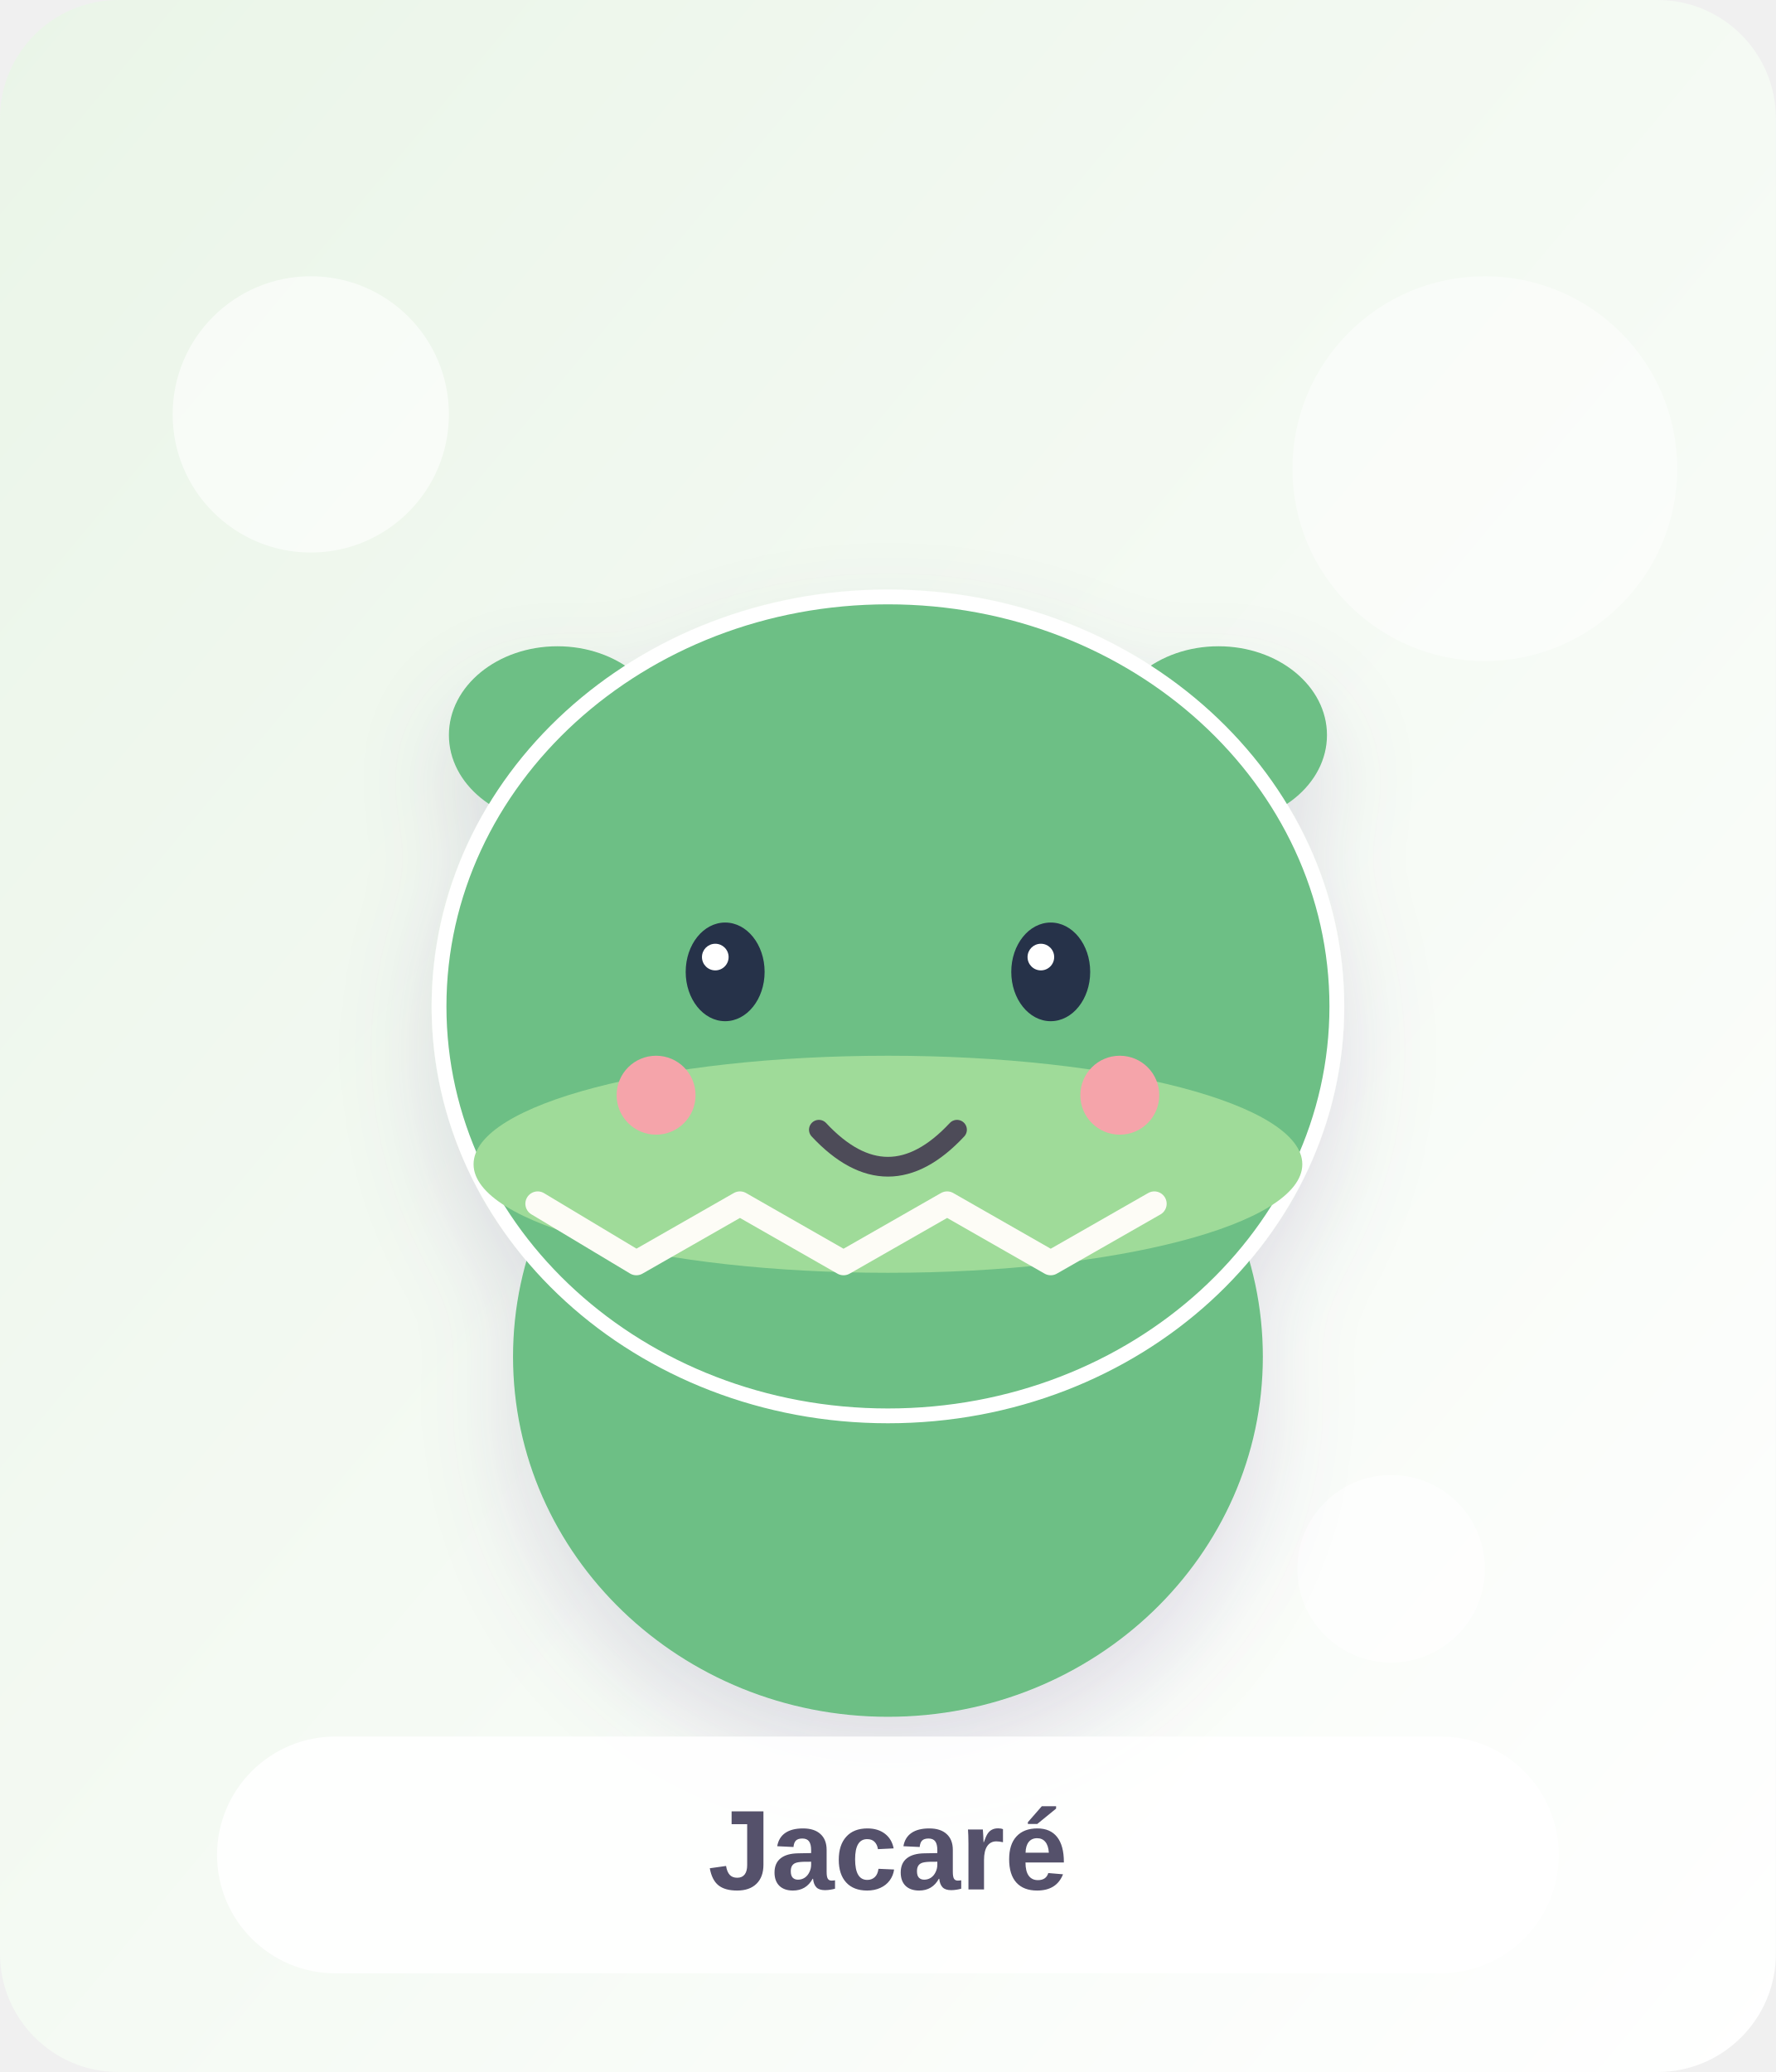
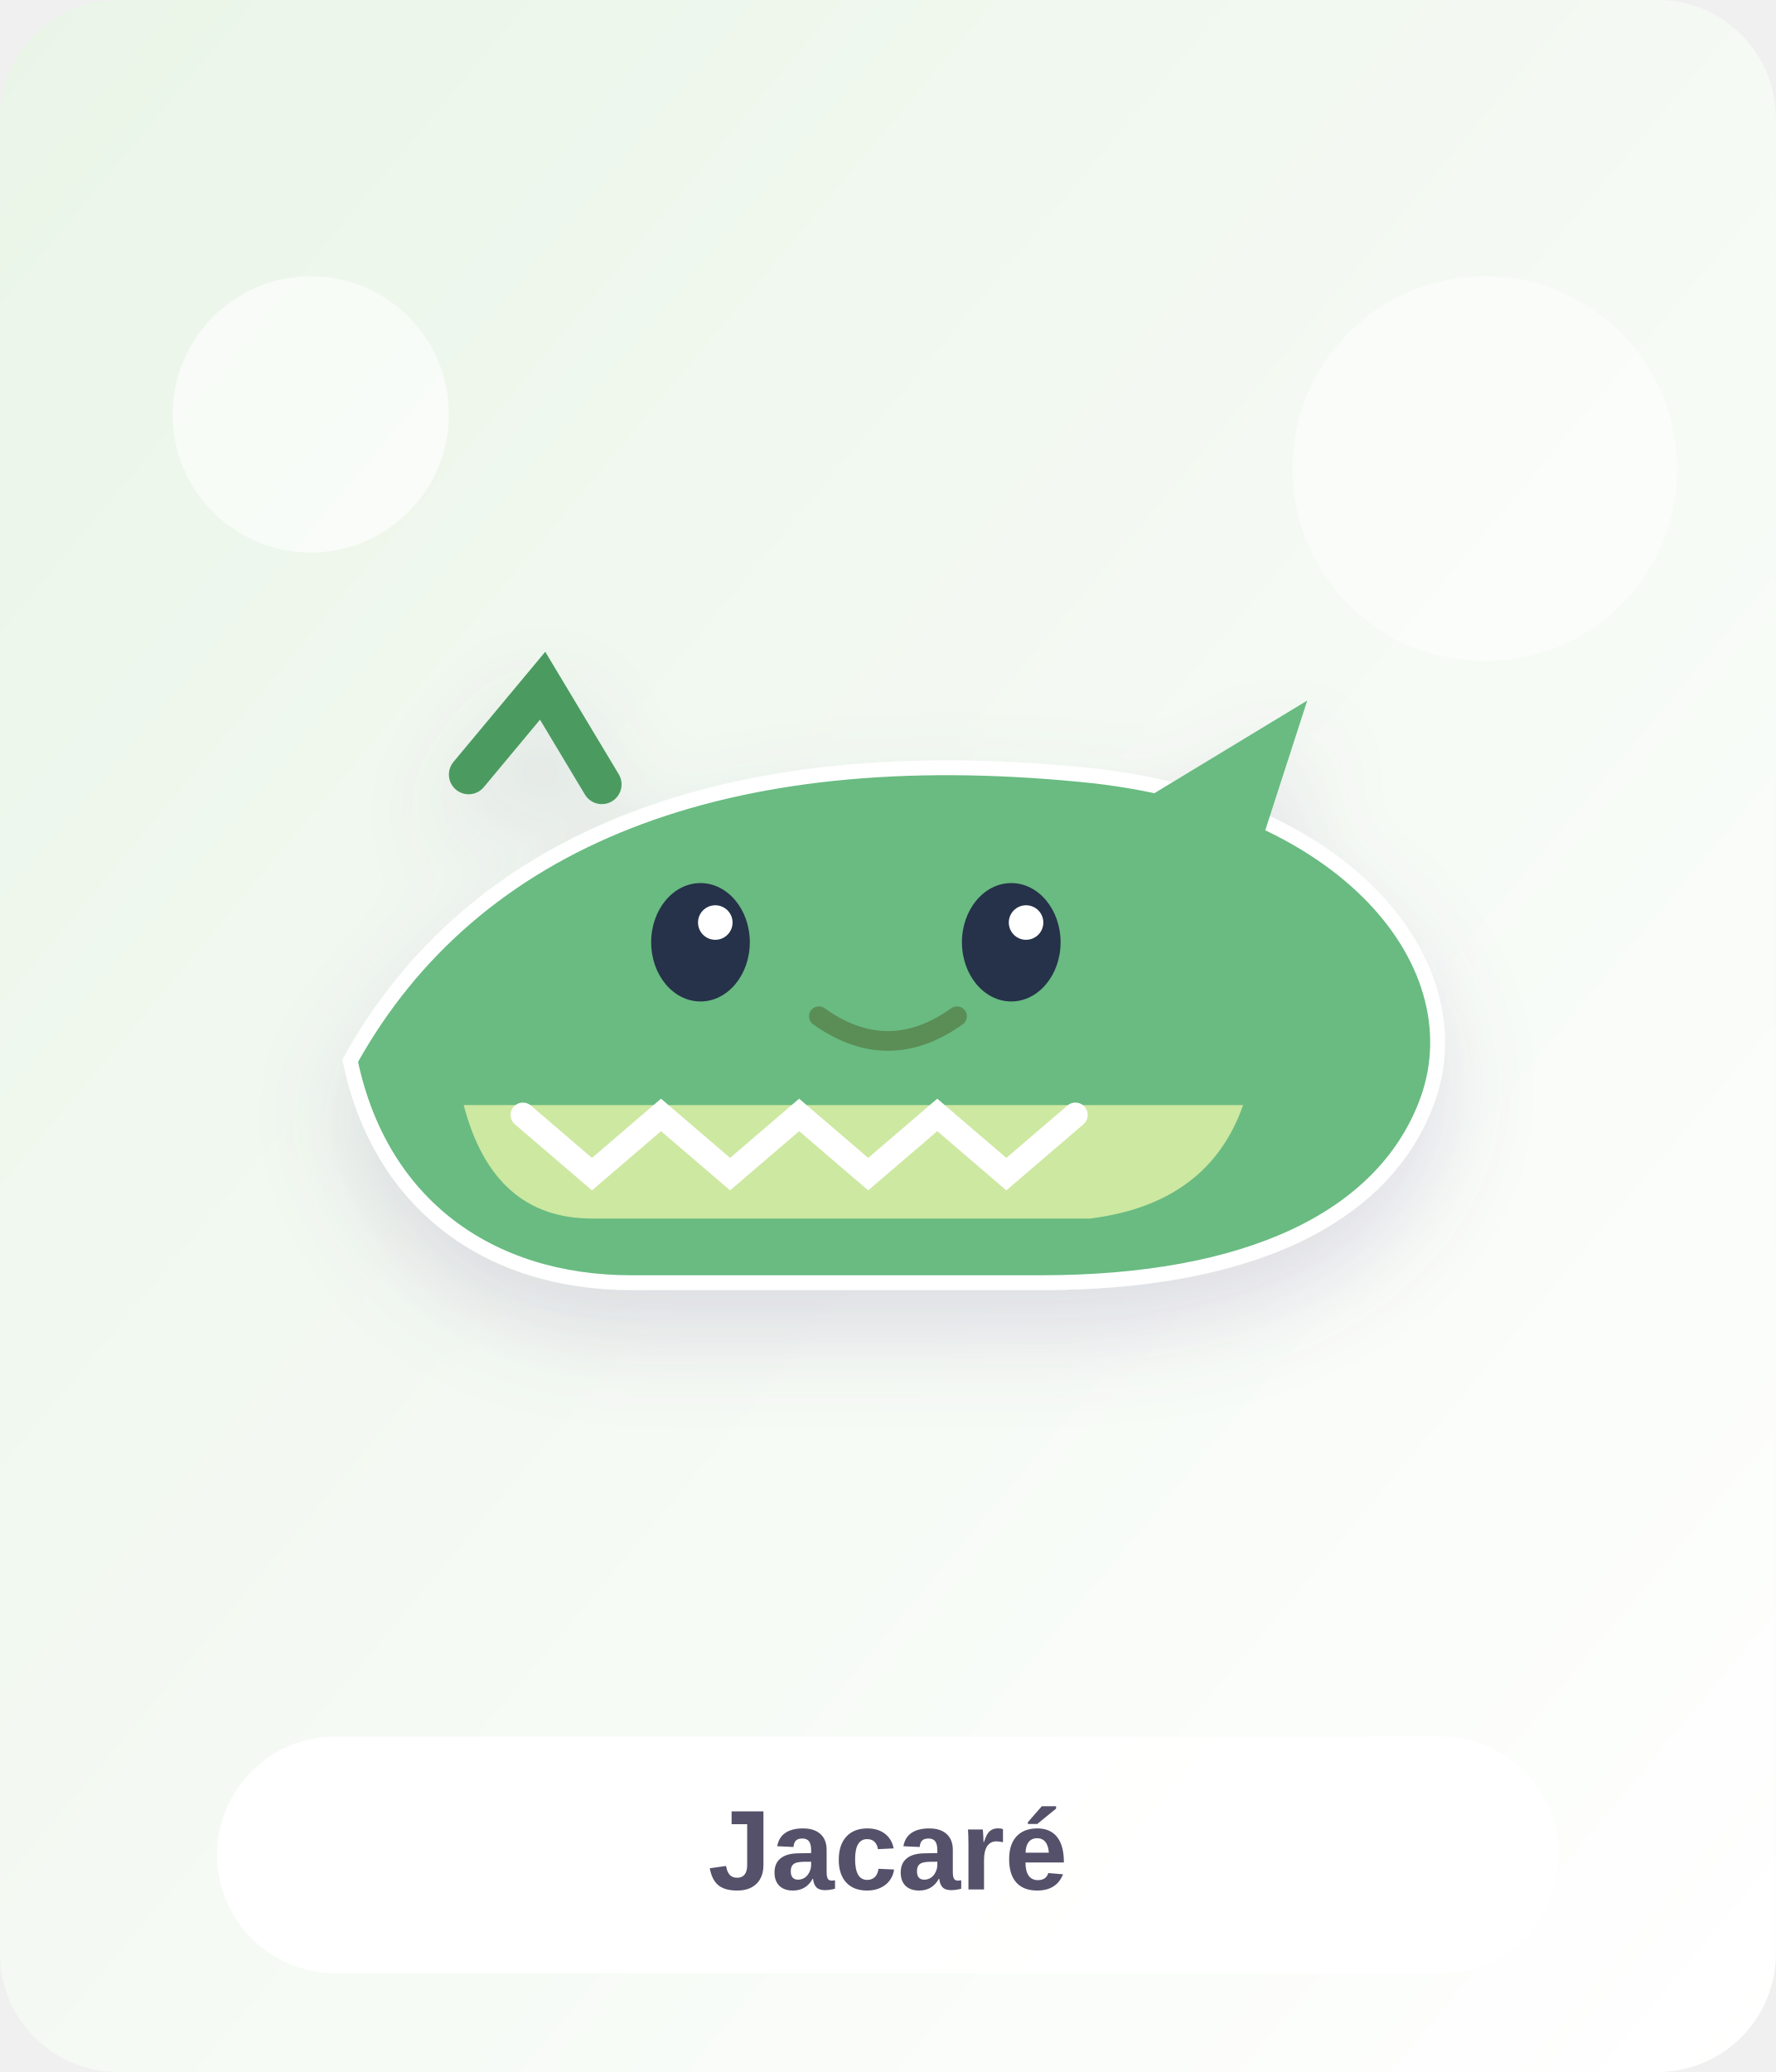
<svg xmlns="http://www.w3.org/2000/svg" width="360" height="420" viewBox="0 0 360 420" role="img" aria-label="Ilustração de Jacaré">
  <defs>
    <linearGradient id="bg" x1="0" y1="0" x2="1" y2="1">
      <stop stop-color="#EAF5E8" />
      <stop offset="1" stop-color="#FFFFFF" />
    </linearGradient>
    <filter id="shadow" x="-30%" y="-30%" width="160%" height="160%">
      <feDropShadow dx="0" dy="9" stdDeviation="9" flood-color="#7D6C9C" flood-opacity=".20" />
    </filter>
  </defs>
  <rect width="360" height="420" rx="24" fill="url(#bg)" />
  <circle cx="63" cy="84" r="28" fill="#FFFFFF99" />
  <circle cx="301" cy="95" r="39" fill="#FFFFFF77" />
-   <circle cx="282" cy="318" r="19" fill="#FFFFFFB2" />
  <g filter="url(#shadow)">
-     <ellipse cx="180" cy="275" rx="76" ry="73" fill="#6DBF85" stroke="none" stroke-width="0" />
-     <ellipse cx="113" cy="149" rx="22" ry="18" fill="#6DBF85" stroke="none" stroke-width="0" />
-     <ellipse cx="247" cy="149" rx="22" ry="18" fill="#6DBF85" stroke="none" stroke-width="0" />
-     <ellipse cx="180" cy="204" rx="91" ry="83" fill="#6DBF85" stroke="#FFFFFF" stroke-width="3" />
-     <ellipse cx="180" cy="236" rx="84" ry="22" fill="#9FDB99" stroke="none" stroke-width="0" />
-     <path d="M109 244 L129 256 L150 244 L171 256 L192 244 L213 256 L234 244" fill="none" stroke="#FDFCF6" stroke-width="5" stroke-linecap="round" stroke-linejoin="round" />
-     <ellipse cx="147" cy="197" rx="8" ry="10" fill="#26324A" stroke="none" stroke-width="0" />
-     <ellipse cx="213" cy="197" rx="8" ry="10" fill="#26324A" stroke="none" stroke-width="0" />
-     <circle cx="145" cy="194" r="2.7" fill="#FFFFFF" />
-     <circle cx="211" cy="194" r="2.7" fill="#FFFFFF" />
-     <circle cx="133" cy="222" r="8" fill="#F5A4AA" />
-     <circle cx="227" cy="222" r="8" fill="#F5A4AA" />
-     <path d="M166 229 Q180 244 194 229" fill="none" stroke="#4E4B58" stroke-width="4" stroke-linecap="round" stroke-linejoin="round" />
+     <path d="M71 215 C96 170 147 150 219 157 C273 162 300 196 289 224 C280 247 253 260 211 260 H128 C99 260 77 244 71 215 Z" fill="#69BB81" stroke="#fff" stroke-width="3" />
+     <path d="M94 224 H252 Q245 244 221 247 H120 Q100 247 94 224 Z" fill="#CDE8A1" />
+     <path d="M106 226 L120 238 L134 226 L148 238 L162 226 L176 238 L190 226 L204 238 L218 226" fill="none" stroke="#fff" stroke-width="5" stroke-linecap="round" />
+     <ellipse cx="142" cy="191" rx="10" ry="12" fill="#26324A" />
+     <ellipse cx="205" cy="191" rx="10" ry="12" fill="#26324A" />
+     <circle cx="145" cy="187" r="3.5" fill="#fff" />
+     <circle cx="208" cy="187" r="3.5" fill="#fff" />
+     <path d="M232 162 L265 142 L254 176 Z" fill="#69BB81" />
+     <path d="M95 157 L110 139 L122 159" fill="none" stroke="#4C9B61" stroke-width="8" stroke-linecap="round" />
+     <path d="M166 206 Q180 216 194 206" fill="none" stroke="#5A8E57" stroke-width="4" stroke-linecap="round" />
  </g>
  <rect x="44" y="352" width="272" height="48" rx="24" fill="#FFFFFFE9" />
  <text x="180" y="383" font-family="Verdana,Arial,sans-serif" font-weight="bold" font-size="23" text-anchor="middle" fill="#55516B">Jacaré</text>
</svg>
